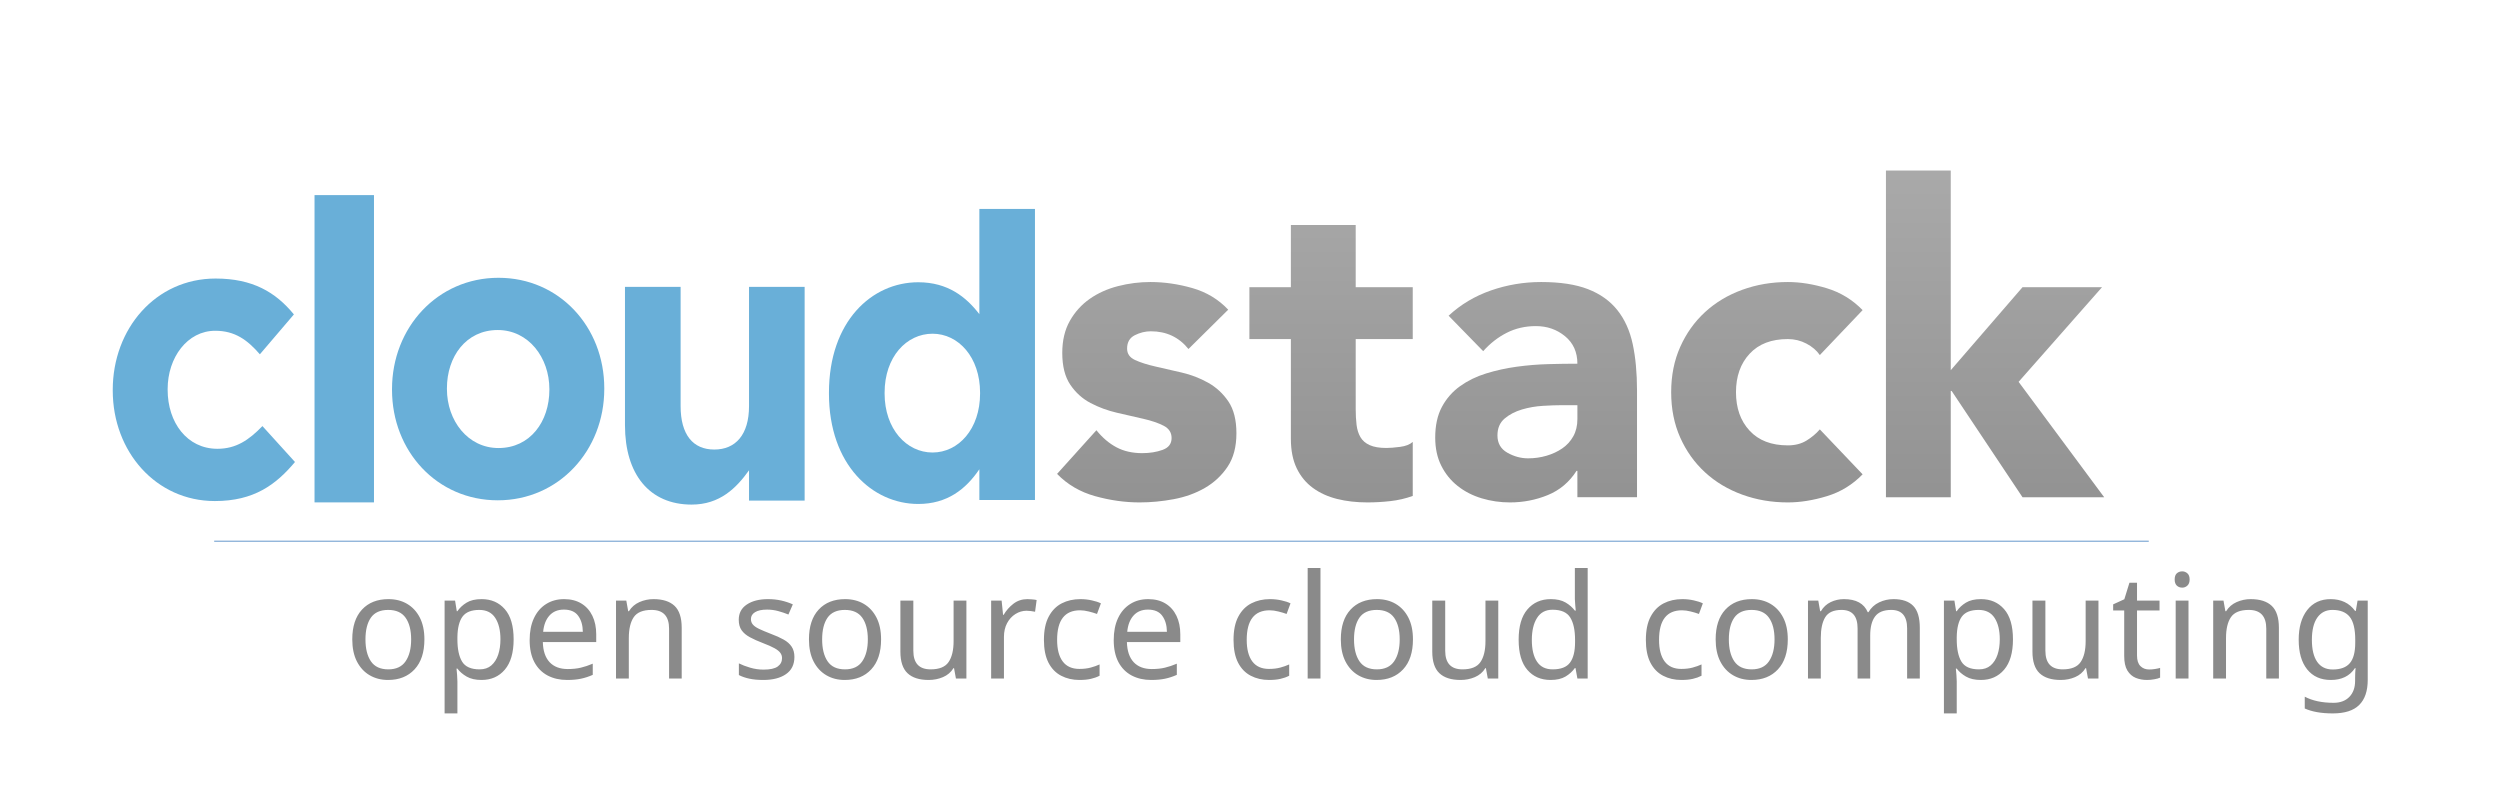
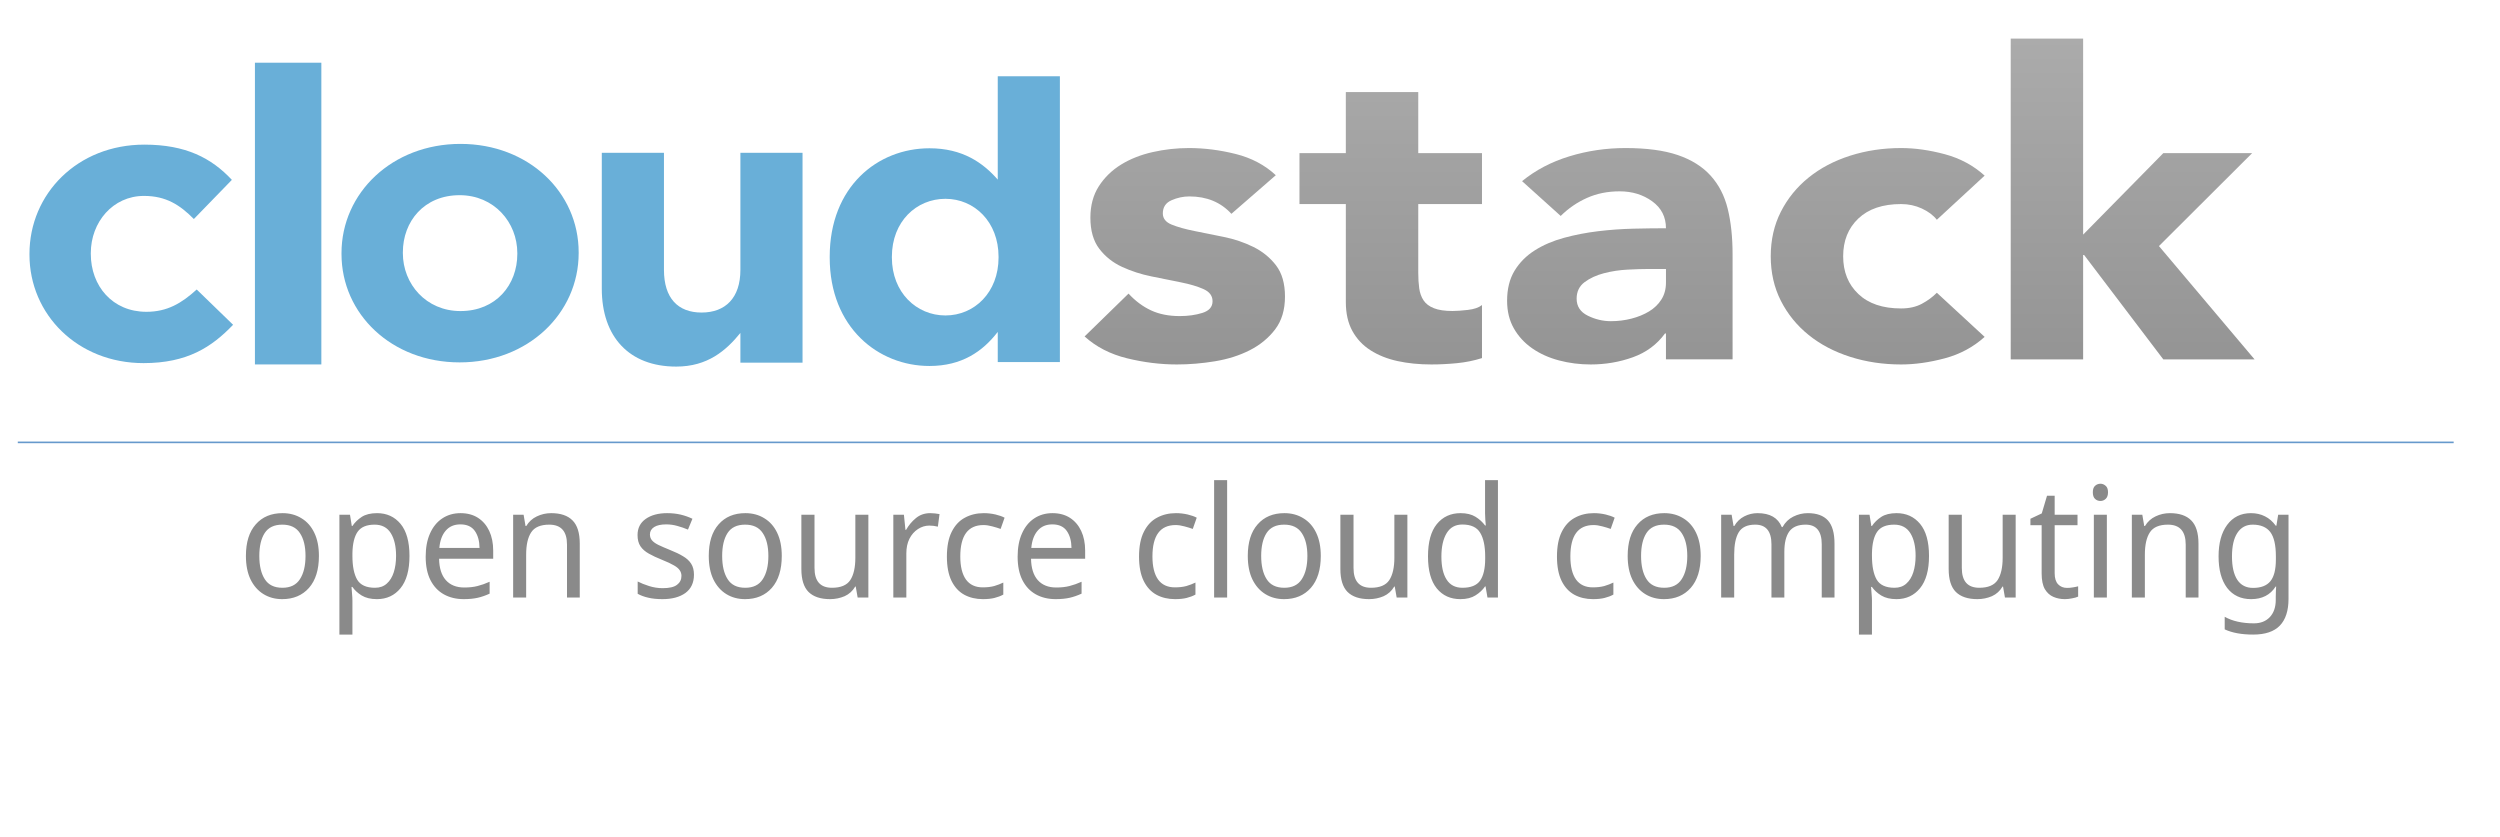
- <svg xmlns="http://www.w3.org/2000/svg" xmlns:xlink="http://www.w3.org/1999/xlink" version="1.1" id="Layer_1" x="0px" y="0px" width="619" height="197" viewBox="0 0 619 197" enable-background="new 0 0 543 197" xml:space="preserve">
+ <svg xmlns="http://www.w3.org/2000/svg" xmlns:xlink="http://www.w3.org/1999/xlink" version="1.1" id="Layer_1" x="0px" y="0px" width="299" height="100" viewBox="0 0 299 100" enable-background="new 0 0 543 197" xml:space="preserve">
  <defs id="defs3259" />
  <pattern x="-123.5" y="403.5" width="322" height="182" patternUnits="userSpaceOnUse" id="Unnamed_Pattern" viewBox="0 -182 322 182" overflow="visible">
    <g id="g3165">
      <polygon fill="none" points="0,-182 322,-182 322,0 0,0   " id="polygon3167" />
      <linearGradient id="SVGID_1_" gradientUnits="userSpaceOnUse" x1="7745.844" y1="-8448.69" x2="7746.844" y2="-8448.69" gradientTransform="matrix(0 -182 -182 0 -1537500.375 1409743.625)">
        <stop offset="0" style="stop-color:#ABABAB" id="stop3170" />
        <stop offset="1" style="stop-color:#787878" id="stop3172" />
      </linearGradient>
      <polygon fill="url(#SVGID_1_)" points="322,0 322,-182 0,-182 0,0   " id="polygon3174" />
    </g>
  </pattern>
  <pattern x="-123.5" y="403.5" width="322" height="182" patternUnits="userSpaceOnUse" id="Unnamed_Pattern_1" viewBox="0 -182 322 182" overflow="visible">
    <g id="g3177">
      <polygon fill="none" points="0,-182 322,-182 322,0 0,0   " id="polygon3179" />
      <linearGradient id="SVGID_2_" gradientUnits="userSpaceOnUse" x1="7745.844" y1="-8448.69" x2="7746.844" y2="-8448.69" gradientTransform="matrix(0 -182 -182 0 -1537500.375 1409743.625)">
        <stop offset="0" style="stop-color:#ABABAB" id="stop3182" />
        <stop offset="1" style="stop-color:#787878" id="stop3184" />
      </linearGradient>
      <polygon fill="url(#SVGID_2_)" points="322,0 322,-182 0,-182 0,0   " id="polygon3186" />
    </g>
  </pattern>
  <pattern x="-123.5" y="403.5" width="322" height="182" patternUnits="userSpaceOnUse" id="Unnamed_Pattern_2" viewBox="0 -182 322 182" overflow="visible">
    <g id="g3189">
      <polygon fill="none" points="0,-182 322,-182 322,0 0,0   " id="polygon3191" />
      <linearGradient id="SVGID_3_" gradientUnits="userSpaceOnUse" x1="7745.844" y1="-8448.69" x2="7746.844" y2="-8448.69" gradientTransform="matrix(0 -182 -182 0 -1537500.375 1409743.625)">
        <stop offset="0" style="stop-color:#ABABAB" id="stop3194" />
        <stop offset="1" style="stop-color:#787878" id="stop3196" />
      </linearGradient>
      <polygon fill="url(#SVGID_3_)" points="322,0 322,-182 0,-182 0,0   " id="polygon3198" />
    </g>
  </pattern>
  <pattern x="-123.5" y="403.5" width="322" height="182" patternUnits="userSpaceOnUse" id="Unnamed_Pattern_3" viewBox="0 -182 322 182" overflow="visible">
    <g id="g3201">
      <polygon fill="none" points="0,-182 322,-182 322,0 0,0   " id="polygon3203" />
      <linearGradient id="SVGID_4_" gradientUnits="userSpaceOnUse" x1="7745.844" y1="-8448.69" x2="7746.844" y2="-8448.69" gradientTransform="matrix(0 -182 -182 0 -1537500.375 1409743.625)">
        <stop offset="0" style="stop-color:#ABABAB" id="stop3206" />
        <stop offset="1" style="stop-color:#787878" id="stop3208" />
      </linearGradient>
      <polygon fill="url(#SVGID_4_)" points="322,0 322,-182 0,-182 0,0   " id="polygon3210" />
    </g>
  </pattern>
  <pattern x="-123.5" y="403.5" width="322" height="182" patternUnits="userSpaceOnUse" id="Unnamed_Pattern_4" viewBox="0 -182 322 182" overflow="visible">
    <g id="g3213">
      <polygon fill="none" points="0,-182 322,-182 322,0 0,0   " id="polygon3215" />
      <linearGradient id="SVGID_5_" gradientUnits="userSpaceOnUse" x1="7745.844" y1="-8448.69" x2="7746.844" y2="-8448.69" gradientTransform="matrix(0 -182 -182 0 -1537500.375 1409743.625)">
        <stop offset="0" style="stop-color:#ABABAB" id="stop3218" />
        <stop offset="1" style="stop-color:#787878" id="stop3220" />
      </linearGradient>
      <polygon fill="url(#SVGID_5_)" points="322,0 322,-182 0,-182 0,0   " id="polygon3222" />
    </g>
  </pattern>
-   <g id="g3224">
+   <g id="g3224" transform="matrix(0.5397128,0,0,0.4742976,-11.54274,-15.41264)">
    <path d="m 53.199,124.06 c -14.587,0 -25.282,-12.24 -25.282,-27.35 v -0.195 c 0,-15.11 10.603,-27.549 25.463,-27.549 9.151,0 14.863,3.362 19.389,8.885 l -8.424,9.873 C 61.26,84.172 58.178,81.898 53.288,81.898 46.4,81.898 41.509,88.513 41.509,96.32 v 0.195 c 0,8.097 4.802,14.606 12.324,14.606 4.618,0 7.791,-2.161 11.145,-5.624 l 8.061,8.893 c -4.715,5.619 -10.147,9.67 -19.84,9.67" id="path3226" style="fill:#69afd8" />
    <path d="m 123.247,123.876 c -15.037,0 -26.184,-12.149 -26.184,-27.35 V 96.33 c 0,-15.202 11.235,-27.549 26.368,-27.549 15.035,0 26.188,12.144 26.188,27.354 v 0.195 c -0.001,15.198 -11.248,27.546 -26.372,27.546 M 136.025,96.33 c 0,-7.802 -5.169,-14.616 -12.779,-14.616 -7.884,0 -12.586,6.615 -12.586,14.421 v 0.195 c 0,7.799 5.16,14.604 12.77,14.604 7.88,0 12.595,-6.604 12.595,-14.408 V 96.33 z" id="path3228" style="fill:#69afd8" />
    <path d="m 185.459,123.946 v -7.498 c -3.169,4.435 -7.253,8.488 -14.219,8.488 -10.43,0 -16.496,-7.5 -16.496,-19.646 V 71.026 h 13.776 v 29.524 c 0,7.113 3.081,10.757 8.337,10.757 5.248,0 8.602,-3.645 8.602,-10.757 V 71.026 h 13.769 v 52.92 h -13.769 z" id="path3230" style="fill:#69afd8" />
    <path d="m 242.488,123.792 v -7.604 c -3.346,4.945 -7.968,8.594 -15.133,8.594 -11.321,0 -22.106,-9.674 -22.106,-27.346 v -0.195 c 0,-17.676 10.601,-27.354 22.106,-27.354 7.342,0 11.868,3.652 15.133,7.901 V 51.724 h 13.769 v 72.068 h -13.769 z m 0.178,-26.551 c 0,-8.787 -5.344,-14.613 -11.771,-14.613 -6.435,0 -11.868,5.719 -11.868,14.613 v 0.195 c 0,8.785 5.433,14.606 11.868,14.606 6.427,0 11.771,-5.821 11.771,-14.606 v -0.195 z" id="path3232" style="fill:#69afd8" />
    <rect x="77.878" y="48.308" width="14.72" height="76.083" id="rect3234" style="fill:#69afd8" />
    <pattern id="SVGID_6_" xlink:href="#Unnamed_Pattern" patternTransform="matrix(1 0 0 -1 17.2363 -1377)">
	</pattern>
    <path d="m 294.264,86.414 c -2.354,-2.924 -5.457,-4.387 -9.31,-4.387 -1.356,0 -2.675,0.321 -3.959,0.963 -1.284,0.642 -1.926,1.749 -1.926,3.317 0,1.284 0.657,2.231 1.979,2.836 1.318,0.606 2.995,1.142 5.028,1.604 2.033,0.465 4.208,0.964 6.526,1.499 2.318,0.535 4.495,1.374 6.527,2.514 2.033,1.142 3.709,2.694 5.029,4.654 1.319,1.963 1.98,4.585 1.98,7.865 0,3.354 -0.732,6.117 -2.194,8.293 -1.463,2.176 -3.335,3.924 -5.617,5.242 -2.284,1.321 -4.853,2.247 -7.704,2.782 -2.854,0.535 -5.671,0.803 -8.453,0.803 -3.638,0 -7.312,-0.519 -11.021,-1.552 -3.71,-1.033 -6.848,-2.87 -9.416,-5.511 l 9.737,-10.807 c 1.498,1.856 3.156,3.264 4.975,4.227 1.818,0.963 3.941,1.444 6.367,1.444 1.854,0 3.531,-0.267 5.029,-0.803 1.498,-0.535 2.246,-1.515 2.246,-2.942 0,-1.354 -0.66,-2.37 -1.979,-3.05 -1.321,-0.677 -2.996,-1.246 -5.029,-1.711 -2.032,-0.464 -4.21,-0.963 -6.526,-1.498 -2.319,-0.535 -4.495,-1.338 -6.528,-2.408 -2.033,-1.07 -3.71,-2.584 -5.029,-4.547 -1.32,-1.961 -1.979,-4.583 -1.979,-7.865 0,-3.066 0.623,-5.706 1.872,-7.918 1.247,-2.21 2.889,-4.029 4.922,-5.457 2.033,-1.426 4.369,-2.478 7.009,-3.156 2.638,-0.678 5.312,-1.017 8.025,-1.017 3.424,0 6.883,0.5 10.379,1.498 3.494,1 6.455,2.782 8.881,5.35 l -9.841,9.738 z" id="path3237" style="fill:url(#SVGID_6_)" />
    <pattern id="SVGID_7_" xlink:href="#Unnamed_Pattern_1" patternTransform="matrix(1 0 0 -1 17.2363 -1377)">
	</pattern>
    <path d="m 349.795,83.953 h -14.123 v 17.334 c 0,1.428 0.07,2.729 0.213,3.906 0.143,1.176 0.463,2.193 0.963,3.049 0.5,0.856 1.266,1.517 2.301,1.979 1.033,0.465 2.408,0.695 4.119,0.695 0.857,0 1.98,-0.089 3.371,-0.267 1.391,-0.178 2.443,-0.59 3.156,-1.23 v 13.374 c -1.783,0.643 -3.637,1.07 -5.563,1.284 -1.926,0.214 -3.817,0.321 -5.671,0.321 -2.711,0 -5.207,-0.286 -7.49,-0.856 -2.283,-0.57 -4.279,-1.479 -5.992,-2.729 -1.711,-1.247 -3.049,-2.87 -4.012,-4.868 -0.963,-1.996 -1.445,-4.423 -1.445,-7.276 V 83.953 H 309.35 v -12.84 h 10.271 V 55.705 h 16.051 v 15.408 h 14.123 v 12.84 z" id="path3240" style="fill:url(#SVGID_7_)" />
    <pattern id="SVGID_8_" xlink:href="#Unnamed_Pattern_2" patternTransform="matrix(1 0 0 -1 17.2363 -1377)">
	</pattern>
    <path d="m 390.562,116.588 h -0.215 c -1.783,2.782 -4.156,4.78 -7.115,5.992 -2.961,1.212 -6.082,1.819 -9.361,1.819 -2.426,0 -4.762,-0.34 -7.01,-1.017 -2.246,-0.677 -4.227,-1.693 -5.938,-3.05 -1.713,-1.354 -3.068,-3.031 -4.066,-5.028 -1,-1.996 -1.498,-4.315 -1.498,-6.955 0,-2.996 0.551,-5.527 1.658,-7.598 1.105,-2.068 2.604,-3.78 4.494,-5.136 1.889,-1.354 4.047,-2.408 6.473,-3.156 2.426,-0.749 4.939,-1.301 7.545,-1.659 2.604,-0.356 5.205,-0.57 7.811,-0.642 2.604,-0.07 5.01,-0.107 7.223,-0.107 0,-2.852 -1.018,-5.118 -3.049,-6.794 -2.033,-1.676 -4.441,-2.515 -7.224,-2.515 -2.64,0 -5.048,0.553 -7.222,1.659 -2.178,1.106 -4.119,2.621 -5.832,4.547 l -8.561,-8.774 c 2.996,-2.782 6.489,-4.869 10.486,-6.26 3.994,-1.39 8.133,-2.086 12.412,-2.086 4.709,0 8.576,0.589 11.609,1.766 3.031,1.177 5.457,2.907 7.275,5.189 1.82,2.284 3.086,5.082 3.799,8.399 0.713,3.318 1.07,7.153 1.07,11.503 v 26.429 H 390.56 v -6.526 z m -3.958,-16.264 c -1.215,0 -2.729,0.054 -4.547,0.161 -1.82,0.107 -3.568,0.411 -5.244,0.909 -1.676,0.5 -3.104,1.249 -4.279,2.247 -1.178,1 -1.766,2.391 -1.766,4.173 0,1.926 0.818,3.354 2.461,4.279 1.641,0.928 3.352,1.392 5.137,1.392 1.566,0 3.084,-0.214 4.547,-0.642 1.461,-0.429 2.764,-1.033 3.904,-1.819 1.141,-0.784 2.051,-1.782 2.729,-2.996 0.678,-1.212 1.018,-2.638 1.018,-4.28 v -3.424 h -3.96 z" id="path3243" style="fill:url(#SVGID_8_)" />
    <pattern id="SVGID_9_" xlink:href="#Unnamed_Pattern_3" patternTransform="matrix(1 0 0 -1 17.2363 -1377)">
	</pattern>
    <path d="m 450.588,87.912 c -0.785,-1.14 -1.891,-2.086 -3.316,-2.835 -1.428,-0.749 -2.961,-1.124 -4.602,-1.124 -4.066,0 -7.223,1.214 -9.469,3.638 -2.248,2.426 -3.371,5.601 -3.371,9.523 0,3.924 1.123,7.099 3.371,9.522 2.246,2.426 5.402,3.639 9.469,3.639 1.783,0 3.318,-0.392 4.602,-1.178 1.283,-0.783 2.389,-1.711 3.316,-2.781 l 10.594,11.128 c -2.498,2.568 -5.441,4.37 -8.828,5.403 -3.389,1.033 -6.617,1.552 -9.684,1.552 -3.996,0 -7.758,-0.643 -11.287,-1.925 -3.531,-1.285 -6.6,-3.121 -9.203,-5.512 -2.605,-2.389 -4.654,-5.26 -6.152,-8.612 -1.498,-3.354 -2.246,-7.099 -2.246,-11.236 0,-4.136 0.748,-7.881 2.246,-11.235 1.498,-3.352 3.547,-6.222 6.152,-8.613 2.604,-2.39 5.672,-4.227 9.203,-5.511 3.529,-1.284 7.291,-1.926 11.287,-1.926 3.066,0 6.295,0.519 9.684,1.552 3.387,1.034 6.33,2.835 8.828,5.403 l -10.594,11.128 z" id="path3246" style="fill:url(#SVGID_9_)" />
    <pattern id="SVGID_10_" xlink:href="#Unnamed_Pattern_4" patternTransform="matrix(1 0 0 -1 17.2363 -1377)">
	</pattern>
-     <polygon points="466.959,42.223 483.008,42.223 483.008,91.657 500.772,71.113 520.459,71.113 499.807,94.546 520.994,123.115 500.772,123.115 483.223,96.793 483.008,96.793 483.008,123.115 466.959,123.115 " id="polygon3249" style="fill:url(#SVGID_10_)" />
+     <polygon points="483.223,96.793 483.008,96.793 483.008,123.115 466.959,123.115 466.959,42.223 483.008,42.223 483.008,91.657 500.772,71.113 520.459,71.113 499.807,94.546 520.994,123.115 500.772,123.115 " id="polygon3249" style="fill:url(#SVGID_10_)" />
  </g>
-   <rect x="-123.5" y="-186.5" width="800" height="600" id="rect3251" style="fill:none" />
-   <line x1="53.033" y1="134" x2="532.033" y2="134" id="line3253" style="fill:none;stroke:#6699cc;stroke-width:0.25" />
-   <text font-size="36" id="text3255" style="font-size:36px;fill:#8a8a8a;font-family:MyriadPro-Regular" x="85.238" y="168">open source cloud computing </text>
+   <rect x="-123.5" y="-283.5" width="800" height="600" id="rect3251" style="fill:none" />
+   <line x1="2.127" y1="52.908" x2="293.459" y2="52.908" id="line3253" style="fill:none;stroke:#6699cc;stroke-width:0.195" />
+   <text font-size="36" id="text3255" style="font-size:18.04px;fill:#8a8a8a;font-family:MyriadPro-Regular" x="29.106" y="69.817" transform="scale(0.976937,1.023608)">open source cloud computing </text>
</svg>
